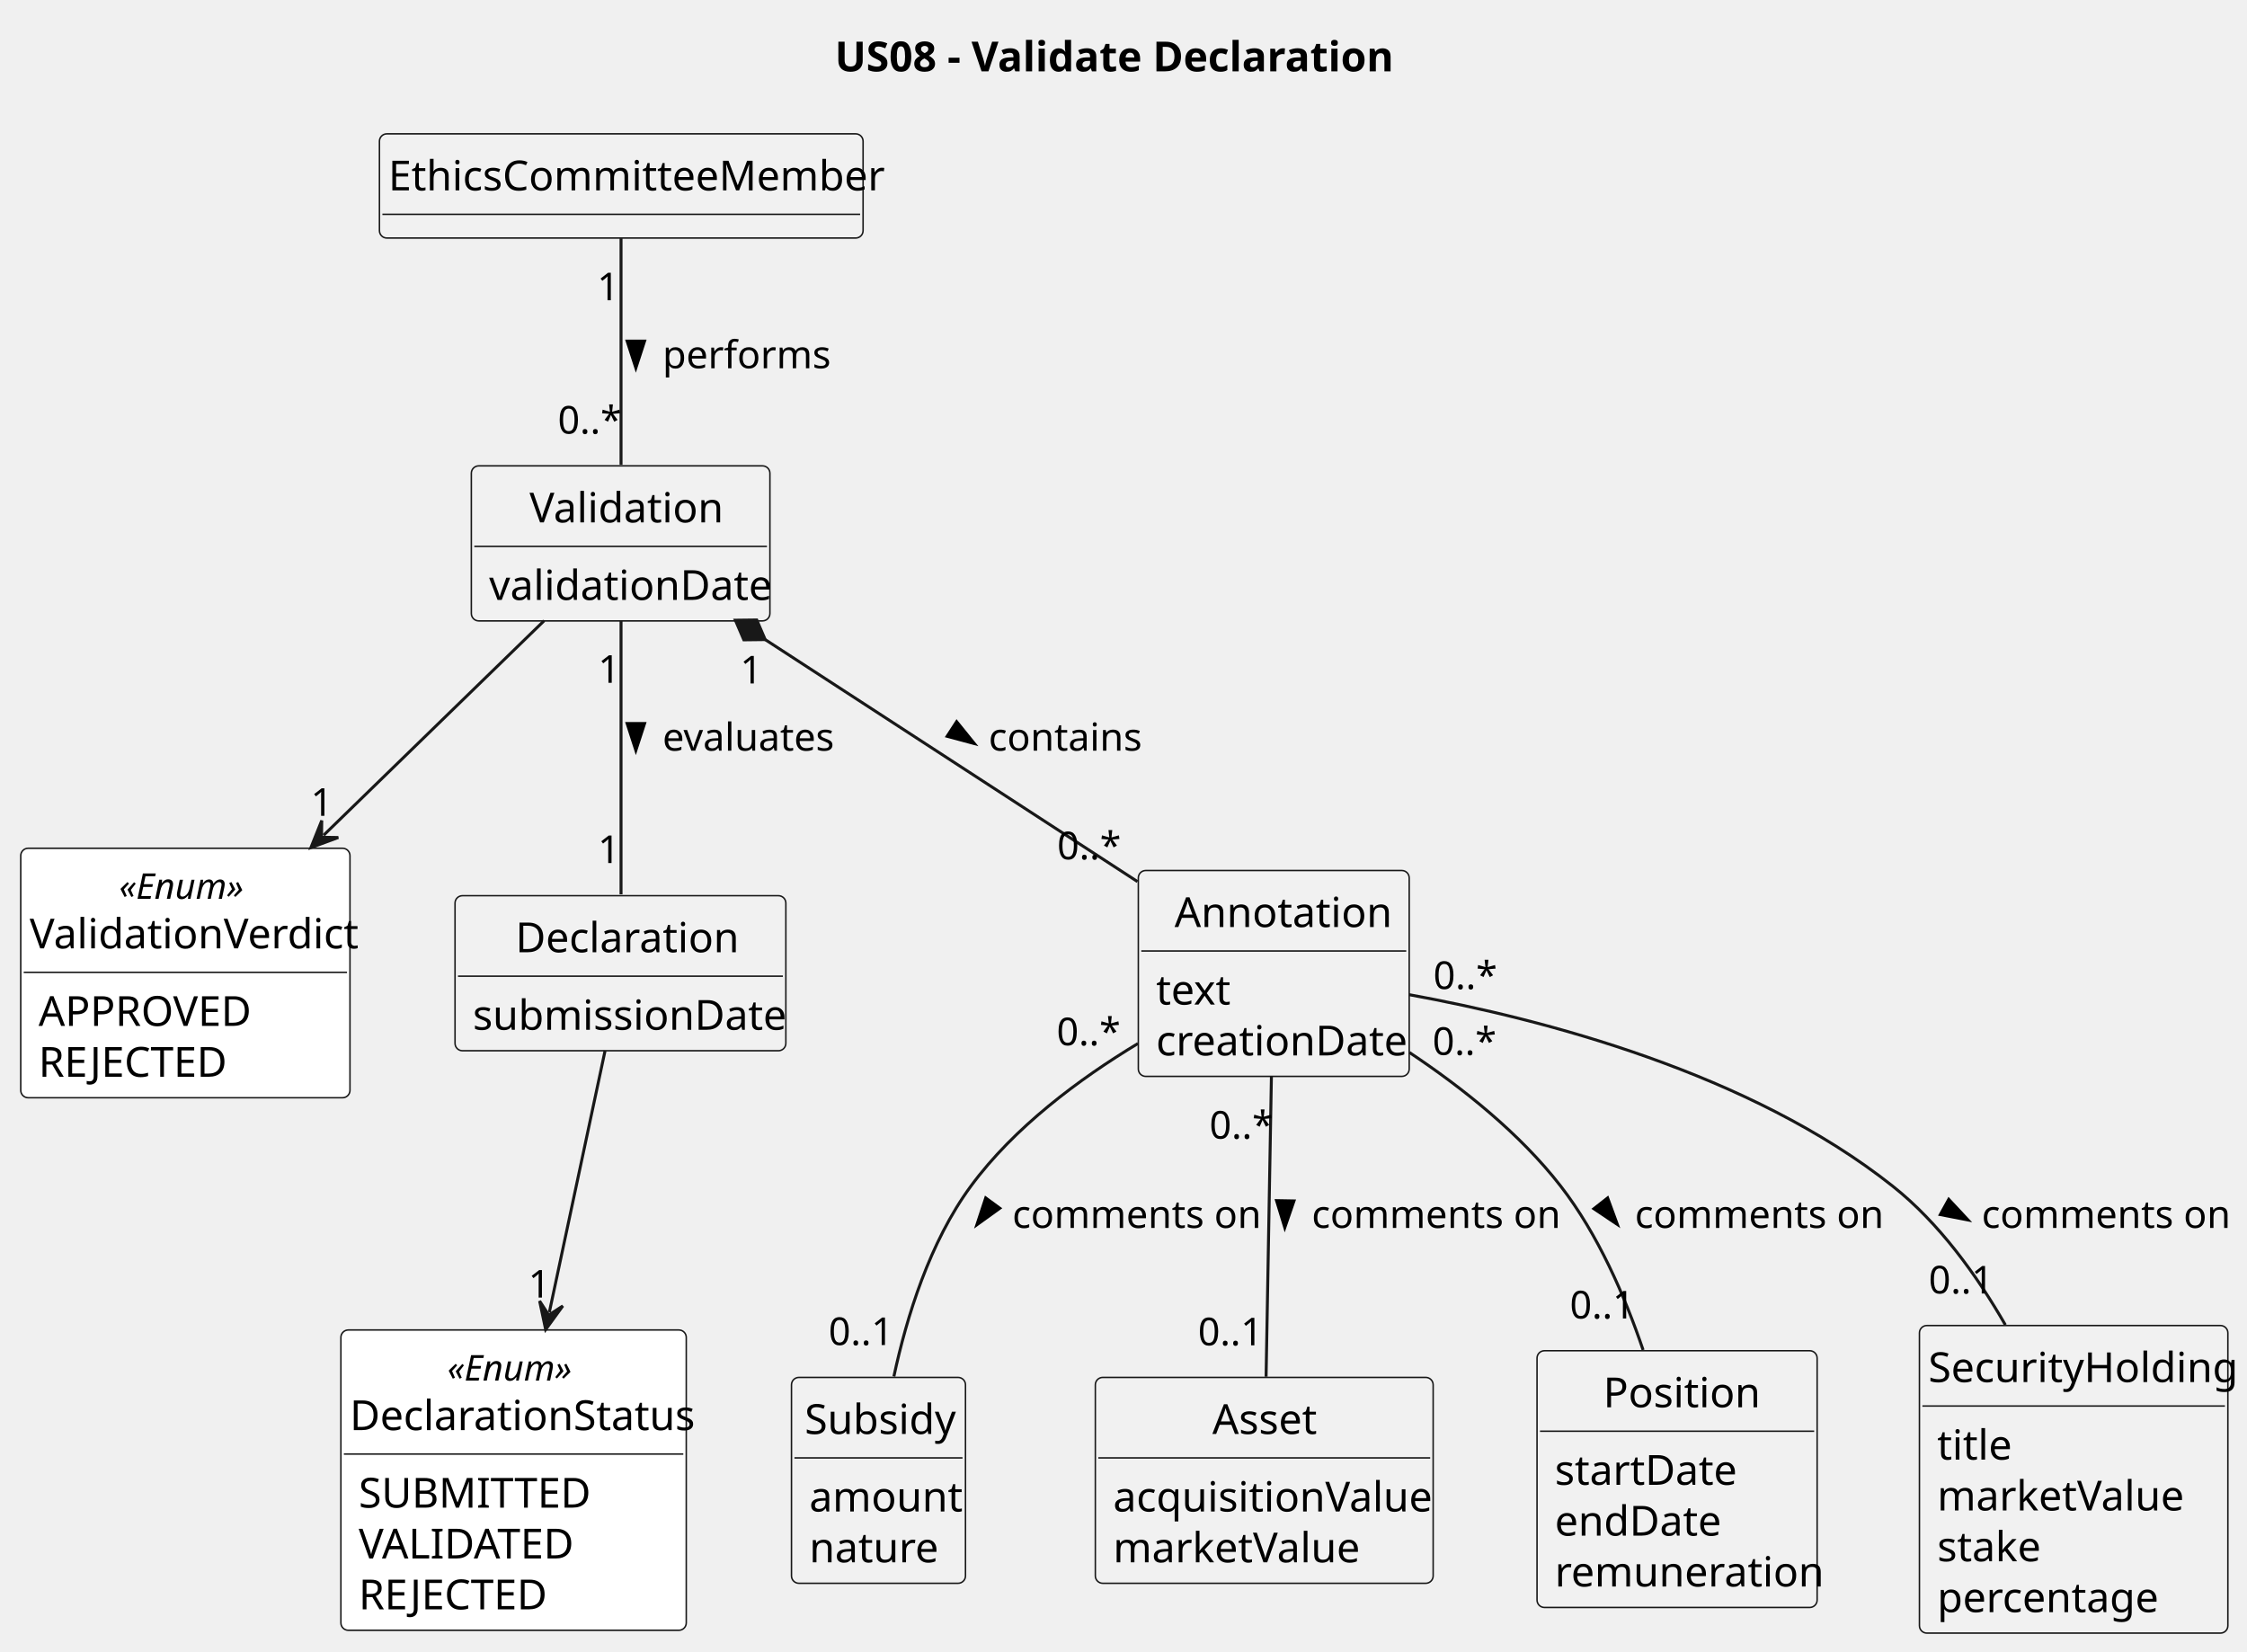
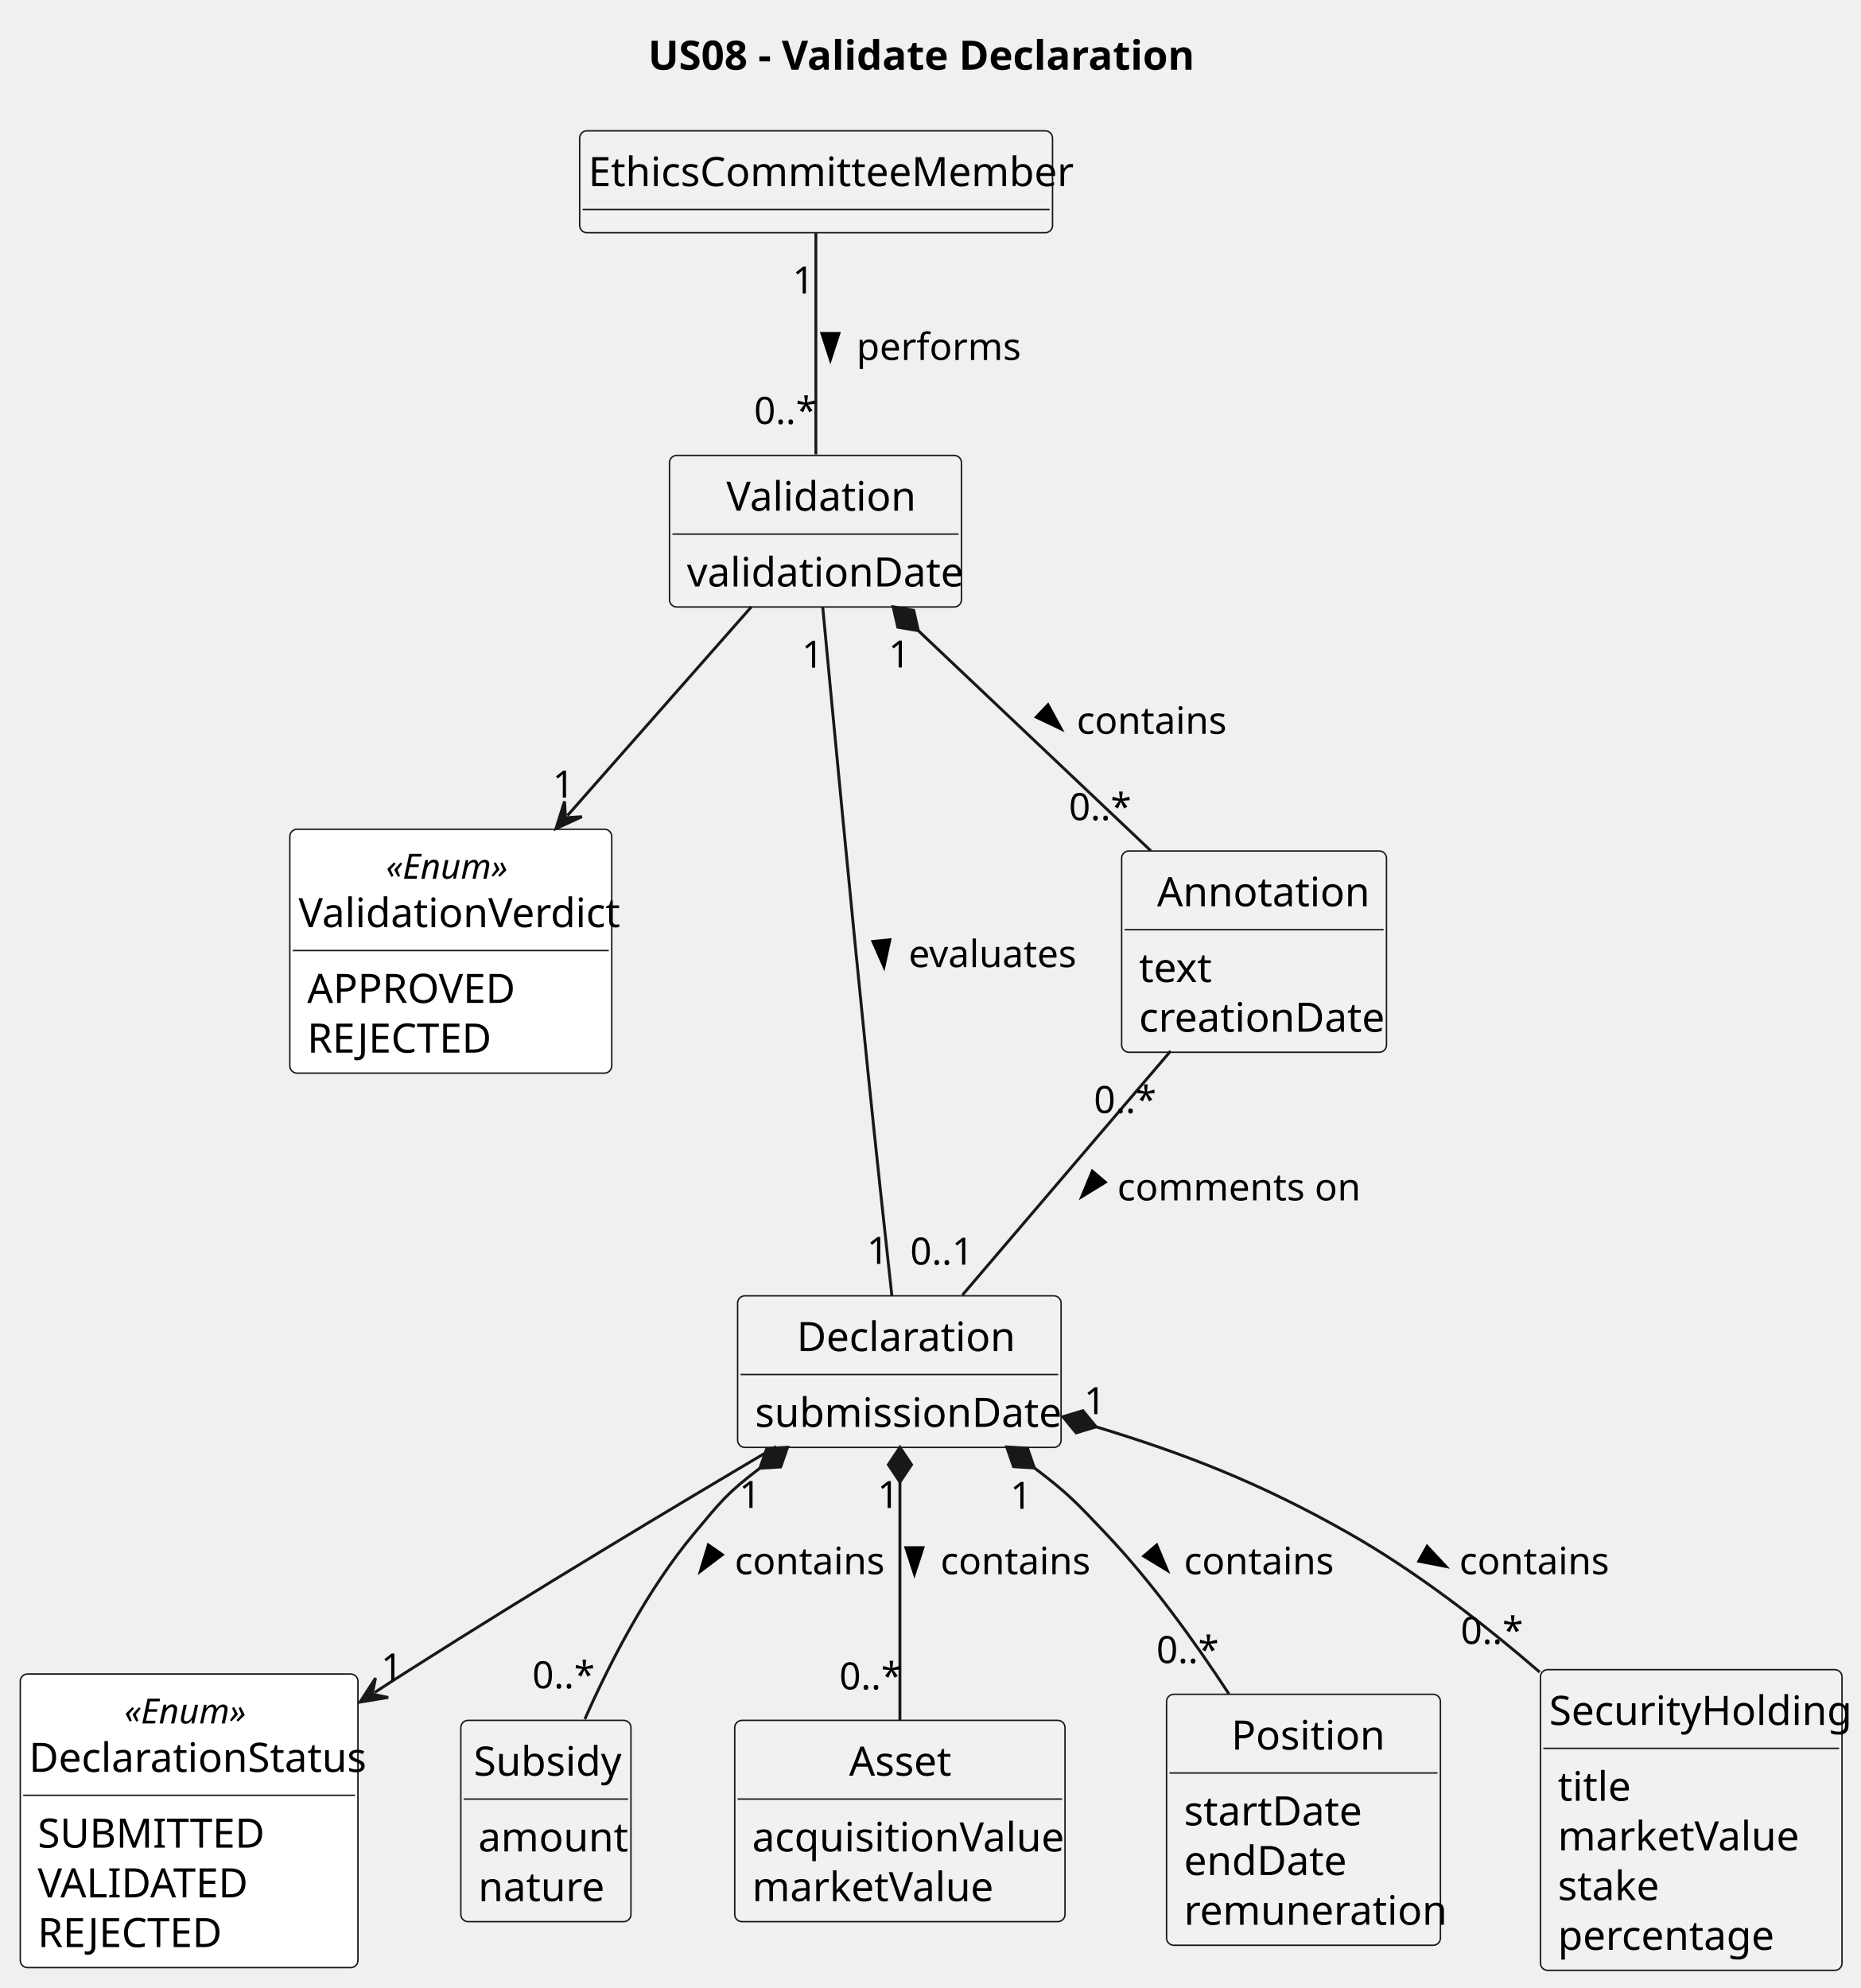
- <svg xmlns="http://www.w3.org/2000/svg" contentStyleType="text/css" data-diagram-type="CLASS" height="557px" preserveAspectRatio="none" style="width:758px;height:557px;background:#FFFFFF;" version="1.1" viewBox="0 0 758 557" width="758px" zoomAndPan="magnify">
+ <svg xmlns="http://www.w3.org/2000/svg" contentStyleType="text/css" data-diagram-type="CLASS" height="686px" preserveAspectRatio="none" style="width:642px;height:686px;background:#FFFFFF;" version="1.1" viewBox="0 0 642 686" width="642px" zoomAndPan="magnify">
  <defs />
  <g>
    <g class="title" data-source-line="1">
-       <text fill="#000000" font-family="sans-serif" font-size="14" font-weight="bold" lengthAdjust="spacing" textLength="181.289" x="281.629" y="24.075">US08 - Validate Declaration</text>
+       <text fill="#000000" font-family="sans-serif" font-size="14" font-weight="bold" lengthAdjust="spacing" textLength="181.289" x="223.629" y="24.075">US08 - Validate Declaration</text>
    </g>
    <g class="entity" data-qualified-name="DeclarationStatus" data-source-line="14" id="ent0002">
-       <rect fill="#FFFFFF" height="101.307" rx="2.5" ry="2.5" style="stroke:#181818;stroke-width:0.5;" width="116.503" x="115" y="448.651" />
-       <text fill="#000000" font-family="sans-serif" font-size="12" font-style="italic" lengthAdjust="spacing" textLength="44.695" x="150.904" y="465.716">«Enum»</text>
-       <text fill="#000000" font-family="sans-serif" font-size="14" lengthAdjust="spacing" textLength="110.503" x="118" y="482.428">DeclarationStatus</text>
-       <line style="stroke:#181818;stroke-width:0.5;" x1="116" x2="230.503" y1="490.504" y2="490.504" />
-       <text fill="#000000" font-family="sans-serif" font-size="14" lengthAdjust="spacing" textLength="80.89" x="121" y="508.579">SUBMITTED</text>
-       <text fill="#000000" font-family="sans-serif" font-size="14" lengthAdjust="spacing" textLength="77.8" x="121" y="525.731">VALIDATED</text>
-       <text fill="#000000" font-family="sans-serif" font-size="14" lengthAdjust="spacing" textLength="73.897" x="121" y="542.882">REJECTED</text>
+       <rect fill="#FFFFFF" height="101.307" rx="2.5" ry="2.5" style="stroke:#181818;stroke-width:0.5;" width="116.503" x="7" y="577.651" />
+       <text fill="#000000" font-family="sans-serif" font-size="12" font-style="italic" lengthAdjust="spacing" textLength="44.695" x="42.904" y="594.716">«Enum»</text>
+       <text fill="#000000" font-family="sans-serif" font-size="14" lengthAdjust="spacing" textLength="110.503" x="10" y="611.428">DeclarationStatus</text>
+       <line style="stroke:#181818;stroke-width:0.5;" x1="8" x2="122.503" y1="619.504" y2="619.504" />
+       <text fill="#000000" font-family="sans-serif" font-size="14" lengthAdjust="spacing" textLength="80.89" x="13" y="637.579">SUBMITTED</text>
+       <text fill="#000000" font-family="sans-serif" font-size="14" lengthAdjust="spacing" textLength="77.8" x="13" y="654.731">VALIDATED</text>
+       <text fill="#000000" font-family="sans-serif" font-size="14" lengthAdjust="spacing" textLength="73.897" x="13" y="671.882">REJECTED</text>
    </g>
    <g class="entity" data-qualified-name="ValidationVerdict" data-source-line="20" id="ent0003">
-       <rect fill="#FFFFFF" height="84.155" rx="2.5" ry="2.5" style="stroke:#181818;stroke-width:0.5;" width="111.061" x="7" y="286.151" />
-       <text fill="#000000" font-family="sans-serif" font-size="12" font-style="italic" lengthAdjust="spacing" textLength="44.695" x="40.183" y="303.216">«Enum»</text>
-       <text fill="#000000" font-family="sans-serif" font-size="14" lengthAdjust="spacing" textLength="105.061" x="10" y="319.928">ValidationVerdict</text>
-       <line style="stroke:#181818;stroke-width:0.5;" x1="8" x2="117.061" y1="328.004" y2="328.004" />
-       <text fill="#000000" font-family="sans-serif" font-size="14" lengthAdjust="spacing" textLength="77.8" x="13" y="346.079">APPROVED</text>
-       <text fill="#000000" font-family="sans-serif" font-size="14" lengthAdjust="spacing" textLength="73.897" x="13" y="363.231">REJECTED</text>
+       <rect fill="#FFFFFF" height="84.155" rx="2.5" ry="2.5" style="stroke:#181818;stroke-width:0.5;" width="111.061" x="100" y="286.151" />
+       <text fill="#000000" font-family="sans-serif" font-size="12" font-style="italic" lengthAdjust="spacing" textLength="44.695" x="133.183" y="303.216">«Enum»</text>
+       <text fill="#000000" font-family="sans-serif" font-size="14" lengthAdjust="spacing" textLength="105.061" x="103" y="319.928">ValidationVerdict</text>
+       <line style="stroke:#181818;stroke-width:0.5;" x1="101" x2="210.061" y1="328.004" y2="328.004" />
+       <text fill="#000000" font-family="sans-serif" font-size="14" lengthAdjust="spacing" textLength="77.8" x="106" y="346.079">APPROVED</text>
+       <text fill="#000000" font-family="sans-serif" font-size="14" lengthAdjust="spacing" textLength="73.897" x="106" y="363.231">REJECTED</text>
    </g>
    <g class="entity" data-qualified-name="EthicsCommitteeMember" data-source-line="25" id="ent0004">
-       <rect fill="#F1F1F1" height="35.151" rx="2.5" ry="2.5" style="stroke:#181818;stroke-width:0.5;" width="163.151" x="128" y="45.151" />
-       <text fill="#000000" font-family="sans-serif" font-size="14" lengthAdjust="spacing" textLength="157.151" x="131" y="64.227">EthicsCommitteeMember</text>
-       <line style="stroke:#181818;stroke-width:0.5;" x1="129" x2="290.151" y1="72.303" y2="72.303" />
+       <rect fill="#F1F1F1" height="35.151" rx="2.5" ry="2.5" style="stroke:#181818;stroke-width:0.5;" width="163.151" x="200" y="45.151" />
+       <text fill="#000000" font-family="sans-serif" font-size="14" lengthAdjust="spacing" textLength="157.151" x="203" y="64.227">EthicsCommitteeMember</text>
+       <line style="stroke:#181818;stroke-width:0.5;" x1="201" x2="362.151" y1="72.303" y2="72.303" />
    </g>
    <g class="entity" data-qualified-name="Declaration" data-source-line="28" id="ent0005">
-       <rect fill="#F1F1F1" height="52.303" rx="2.5" ry="2.5" style="stroke:#181818;stroke-width:0.5;" width="111.6" x="153.5" y="302.151" />
-       <text fill="#000000" font-family="sans-serif" font-size="14" lengthAdjust="spacing" textLength="70.814" x="173.893" y="321.227">Declaration</text>
-       <line style="stroke:#181818;stroke-width:0.5;" x1="154.5" x2="264.1" y1="329.303" y2="329.303" />
-       <text fill="#000000" font-family="sans-serif" font-size="14" lengthAdjust="spacing" textLength="99.6" x="159.5" y="347.378">submissionDate</text>
+       <rect fill="#F1F1F1" height="52.303" rx="2.5" ry="2.5" style="stroke:#181818;stroke-width:0.5;" width="111.6" x="254.5" y="447.151" />
+       <text fill="#000000" font-family="sans-serif" font-size="14" lengthAdjust="spacing" textLength="70.814" x="274.893" y="466.227">Declaration</text>
+       <line style="stroke:#181818;stroke-width:0.5;" x1="255.5" x2="365.1" y1="474.303" y2="474.303" />
+       <text fill="#000000" font-family="sans-serif" font-size="14" lengthAdjust="spacing" textLength="99.6" x="260.5" y="492.378">submissionDate</text>
    </g>
    <g class="entity" data-qualified-name="Validation" data-source-line="32" id="ent0006">
-       <rect fill="#F1F1F1" height="52.303" rx="2.5" ry="2.5" style="stroke:#181818;stroke-width:0.5;" width="100.724" x="159" y="157.151" />
-       <text fill="#000000" font-family="sans-serif" font-size="14" lengthAdjust="spacing" textLength="61.489" x="178.617" y="176.227">Validation</text>
-       <line style="stroke:#181818;stroke-width:0.5;" x1="160" x2="258.724" y1="184.303" y2="184.303" />
-       <text fill="#000000" font-family="sans-serif" font-size="14" lengthAdjust="spacing" textLength="88.724" x="165" y="202.378">validationDate</text>
+       <rect fill="#F1F1F1" height="52.303" rx="2.5" ry="2.5" style="stroke:#181818;stroke-width:0.5;" width="100.724" x="231" y="157.151" />
+       <text fill="#000000" font-family="sans-serif" font-size="14" lengthAdjust="spacing" textLength="61.489" x="250.617" y="176.227">Validation</text>
+       <line style="stroke:#181818;stroke-width:0.5;" x1="232" x2="330.724" y1="184.303" y2="184.303" />
+       <text fill="#000000" font-family="sans-serif" font-size="14" lengthAdjust="spacing" textLength="88.724" x="237" y="202.378">validationDate</text>
    </g>
    <g class="entity" data-qualified-name="Annotation" data-source-line="36" id="ent0007">
-       <rect fill="#F1F1F1" height="69.454" rx="2.5" ry="2.5" style="stroke:#181818;stroke-width:0.5;" width="91.379" x="384" y="293.651" />
-       <text fill="#000000" font-family="sans-serif" font-size="14" lengthAdjust="spacing" textLength="66.944" x="396.217" y="312.727">Annotation</text>
-       <line style="stroke:#181818;stroke-width:0.5;" x1="385" x2="474.379" y1="320.803" y2="320.803" />
-       <text fill="#000000" font-family="sans-serif" font-size="14" lengthAdjust="spacing" textLength="22.565" x="390" y="338.878">text</text>
-       <text fill="#000000" font-family="sans-serif" font-size="14" lengthAdjust="spacing" textLength="79.379" x="390" y="356.029">creationDate</text>
+       <rect fill="#F1F1F1" height="69.454" rx="2.5" ry="2.5" style="stroke:#181818;stroke-width:0.5;" width="91.379" x="387" y="293.651" />
+       <text fill="#000000" font-family="sans-serif" font-size="14" lengthAdjust="spacing" textLength="66.944" x="399.217" y="312.727">Annotation</text>
+       <line style="stroke:#181818;stroke-width:0.5;" x1="388" x2="477.379" y1="320.803" y2="320.803" />
+       <text fill="#000000" font-family="sans-serif" font-size="14" lengthAdjust="spacing" textLength="22.565" x="393" y="338.878">text</text>
+       <text fill="#000000" font-family="sans-serif" font-size="14" lengthAdjust="spacing" textLength="79.379" x="393" y="356.029">creationDate</text>
    </g>
    <g class="entity" data-qualified-name="Subsidy" data-source-line="41" id="ent0008">
-       <rect fill="#F1F1F1" height="69.454" rx="2.5" ry="2.5" style="stroke:#181818;stroke-width:0.5;" width="58.696" x="267" y="464.651" />
-       <text fill="#000000" font-family="sans-serif" font-size="14" lengthAdjust="spacing" textLength="49.807" x="271.445" y="483.727">Subsidy</text>
-       <line style="stroke:#181818;stroke-width:0.5;" x1="268" x2="324.696" y1="491.803" y2="491.803" />
-       <text fill="#000000" font-family="sans-serif" font-size="14" lengthAdjust="spacing" textLength="46.696" x="273" y="509.878">amount</text>
-       <text fill="#000000" font-family="sans-serif" font-size="14" lengthAdjust="spacing" textLength="39.696" x="273" y="527.029">nature</text>
+       <rect fill="#F1F1F1" height="69.454" rx="2.5" ry="2.5" style="stroke:#181818;stroke-width:0.5;" width="58.696" x="159" y="593.651" />
+       <text fill="#000000" font-family="sans-serif" font-size="14" lengthAdjust="spacing" textLength="49.807" x="163.445" y="612.727">Subsidy</text>
+       <line style="stroke:#181818;stroke-width:0.5;" x1="160" x2="216.696" y1="620.803" y2="620.803" />
+       <text fill="#000000" font-family="sans-serif" font-size="14" lengthAdjust="spacing" textLength="46.696" x="165" y="638.878">amount</text>
+       <text fill="#000000" font-family="sans-serif" font-size="14" lengthAdjust="spacing" textLength="39.696" x="165" y="656.029">nature</text>
    </g>
    <g class="entity" data-qualified-name="Asset" data-source-line="46" id="ent0009">
-       <rect fill="#F1F1F1" height="69.454" rx="2.5" ry="2.5" style="stroke:#181818;stroke-width:0.5;" width="113.958" x="369.5" y="464.651" />
-       <text fill="#000000" font-family="sans-serif" font-size="14" lengthAdjust="spacing" textLength="35.014" x="408.972" y="483.727">Asset</text>
-       <line style="stroke:#181818;stroke-width:0.5;" x1="370.5" x2="482.458" y1="491.803" y2="491.803" />
-       <text fill="#000000" font-family="sans-serif" font-size="14" lengthAdjust="spacing" textLength="101.958" x="375.5" y="509.878">acquisitionValue</text>
-       <text fill="#000000" font-family="sans-serif" font-size="14" lengthAdjust="spacing" textLength="78.593" x="375.5" y="527.029">marketValue</text>
+       <rect fill="#F1F1F1" height="69.454" rx="2.5" ry="2.5" style="stroke:#181818;stroke-width:0.5;" width="113.958" x="253.5" y="593.651" />
+       <text fill="#000000" font-family="sans-serif" font-size="14" lengthAdjust="spacing" textLength="35.014" x="292.972" y="612.727">Asset</text>
+       <line style="stroke:#181818;stroke-width:0.5;" x1="254.5" x2="366.458" y1="620.803" y2="620.803" />
+       <text fill="#000000" font-family="sans-serif" font-size="14" lengthAdjust="spacing" textLength="101.958" x="259.5" y="638.878">acquisitionValue</text>
+       <text fill="#000000" font-family="sans-serif" font-size="14" lengthAdjust="spacing" textLength="78.593" x="259.5" y="656.029">marketValue</text>
    </g>
    <g class="entity" data-qualified-name="Position" data-source-line="51" id="ent0010">
-       <rect fill="#F1F1F1" height="86.606" rx="2.5" ry="2.5" style="stroke:#181818;stroke-width:0.5;" width="94.489" x="518.5" y="455.651" />
-       <text fill="#000000" font-family="sans-serif" font-size="14" lengthAdjust="spacing" textLength="49.807" x="540.841" y="474.727">Position</text>
-       <line style="stroke:#181818;stroke-width:0.5;" x1="519.5" x2="611.989" y1="482.803" y2="482.803" />
-       <text fill="#000000" font-family="sans-serif" font-size="14" lengthAdjust="spacing" textLength="56.8" x="524.5" y="500.878">startDate</text>
-       <text fill="#000000" font-family="sans-serif" font-size="14" lengthAdjust="spacing" textLength="52.931" x="524.5" y="518.029">endDate</text>
-       <text fill="#000000" font-family="sans-serif" font-size="14" lengthAdjust="spacing" textLength="82.489" x="524.5" y="535.181">remuneration</text>
+       <rect fill="#F1F1F1" height="86.606" rx="2.5" ry="2.5" style="stroke:#181818;stroke-width:0.5;" width="94.489" x="402.5" y="584.651" />
+       <text fill="#000000" font-family="sans-serif" font-size="14" lengthAdjust="spacing" textLength="49.807" x="424.841" y="603.727">Position</text>
+       <line style="stroke:#181818;stroke-width:0.5;" x1="403.5" x2="495.989" y1="611.803" y2="611.803" />
+       <text fill="#000000" font-family="sans-serif" font-size="14" lengthAdjust="spacing" textLength="56.8" x="408.5" y="629.878">startDate</text>
+       <text fill="#000000" font-family="sans-serif" font-size="14" lengthAdjust="spacing" textLength="52.931" x="408.5" y="647.029">endDate</text>
+       <text fill="#000000" font-family="sans-serif" font-size="14" lengthAdjust="spacing" textLength="82.489" x="408.5" y="664.181">remuneration</text>
    </g>
    <g class="entity" data-qualified-name="SecurityHolding" data-source-line="57" id="ent0011">
-       <rect fill="#F1F1F1" height="103.757" rx="2.5" ry="2.5" style="stroke:#181818;stroke-width:0.5;" width="104.048" x="647.5" y="447.151" />
-       <text fill="#000000" font-family="sans-serif" font-size="14" lengthAdjust="spacing" textLength="98.048" x="650.5" y="466.227">SecurityHolding</text>
-       <line style="stroke:#181818;stroke-width:0.5;" x1="648.5" x2="750.548" y1="474.303" y2="474.303" />
-       <text fill="#000000" font-family="sans-serif" font-size="14" lengthAdjust="spacing" textLength="21.786" x="653.5" y="492.378">title</text>
-       <text fill="#000000" font-family="sans-serif" font-size="14" lengthAdjust="spacing" textLength="78.593" x="653.5" y="509.529">marketValue</text>
-       <text fill="#000000" font-family="sans-serif" font-size="14" lengthAdjust="spacing" textLength="33.462" x="653.5" y="526.681">stake</text>
-       <text fill="#000000" font-family="sans-serif" font-size="14" lengthAdjust="spacing" textLength="70.055" x="653.5" y="543.832">percentage</text>
+       <rect fill="#F1F1F1" height="103.757" rx="2.5" ry="2.5" style="stroke:#181818;stroke-width:0.5;" width="104.048" x="531.5" y="576.151" />
+       <text fill="#000000" font-family="sans-serif" font-size="14" lengthAdjust="spacing" textLength="98.048" x="534.5" y="595.227">SecurityHolding</text>
+       <line style="stroke:#181818;stroke-width:0.5;" x1="532.5" x2="634.548" y1="603.303" y2="603.303" />
+       <text fill="#000000" font-family="sans-serif" font-size="14" lengthAdjust="spacing" textLength="21.786" x="537.5" y="621.378">title</text>
+       <text fill="#000000" font-family="sans-serif" font-size="14" lengthAdjust="spacing" textLength="78.593" x="537.5" y="638.529">marketValue</text>
+       <text fill="#000000" font-family="sans-serif" font-size="14" lengthAdjust="spacing" textLength="33.462" x="537.5" y="655.681">stake</text>
+       <text fill="#000000" font-family="sans-serif" font-size="14" lengthAdjust="spacing" textLength="70.055" x="537.5" y="672.832">percentage</text>
    </g>
    <g class="link" data-entity-1="ent0004" data-entity-2="ent0006" data-link-type="association" data-source-line="64" id="lnk12">
-       <path codeLine="64" d="M209.5,80.381 C209.5,100.281 209.5,133.721 209.5,156.811" fill="none" id="EthicsCommitteeMember-Validation" style="stroke:#181818;stroke-width:1;" />
-       <polygon fill="#000000" points="214.5,124.115,217.439,115.069,211.561,115.069,214.5,124.115" style="stroke:#000000;stroke-width:1;" />
-       <text fill="#000000" font-family="sans-serif" font-size="13" lengthAdjust="spacing" textLength="51.289" x="223.5" y="124.221">performs</text>
-       <text fill="#000000" font-family="sans-serif" font-size="13" lengthAdjust="spacing" textLength="7.23" x="201.44" y="101.296">1</text>
-       <text fill="#000000" font-family="sans-serif" font-size="13" lengthAdjust="spacing" textLength="19.513" x="188.167" y="146.29">0..*</text>
+       <path codeLine="64" d="M281.5,80.381 C281.5,100.281 281.5,133.721 281.5,156.811" fill="none" id="EthicsCommitteeMember-Validation" style="stroke:#181818;stroke-width:1;" />
+       <polygon fill="#000000" points="286.5,124.115,289.439,115.069,283.561,115.069,286.5,124.115" style="stroke:#000000;stroke-width:1;" />
+       <text fill="#000000" font-family="sans-serif" font-size="13" lengthAdjust="spacing" textLength="51.289" x="295.5" y="124.221">performs</text>
+       <text fill="#000000" font-family="sans-serif" font-size="13" lengthAdjust="spacing" textLength="7.23" x="273.44" y="101.296">1</text>
+       <text fill="#000000" font-family="sans-serif" font-size="13" lengthAdjust="spacing" textLength="19.513" x="260.167" y="146.29">0..*</text>
    </g>
    <g class="link" data-entity-1="ent0006" data-entity-2="ent0005" data-link-type="association" data-source-line="65" id="lnk13">
-       <path codeLine="65" d="M209.5,209.391 C209.5,235.361 209.5,275.621 209.5,301.681" fill="none" id="Validation-Declaration" style="stroke:#181818;stroke-width:1;" />
-       <polygon fill="#000000" points="214.5,253.114,217.439,244.069,211.561,244.069,214.5,253.114" style="stroke:#000000;stroke-width:1;" />
-       <text fill="#000000" font-family="sans-serif" font-size="13" lengthAdjust="spacing" textLength="55.65" x="223.5" y="253.221">evaluates</text>
-       <text fill="#000000" font-family="sans-serif" font-size="13" lengthAdjust="spacing" textLength="7.23" x="201.749" y="230.336">1</text>
-       <text fill="#000000" font-family="sans-serif" font-size="13" lengthAdjust="spacing" textLength="7.23" x="201.684" y="291.126">1</text>
+       <path codeLine="65" d="M283.86,209.431 C287.22,245.221 293.62,312.701 299.5,370.151 C302.18,396.371 305.44,426.371 307.71,447.011" fill="none" id="Validation-Declaration" style="stroke:#181818;stroke-width:1;" />
+       <polygon fill="#000000" points="304.999,333.589,307.02,324.296,301.172,324.883,304.999,333.589" style="stroke:#000000;stroke-width:1;" />
+       <text fill="#000000" font-family="sans-serif" font-size="13" lengthAdjust="spacing" textLength="55.65" x="313.5" y="333.721">evaluates</text>
+       <text fill="#000000" font-family="sans-serif" font-size="13" lengthAdjust="spacing" textLength="7.23" x="276.655" y="230.385">1</text>
+       <text fill="#000000" font-family="sans-serif" font-size="13" lengthAdjust="spacing" textLength="7.23" x="299.104" y="436.124">1</text>
    </g>
    <g class="link" data-entity-1="ent0006" data-entity-2="ent0003" data-link-type="dependency" data-source-line="66" id="lnk14">
-       <path codeLine="66" d="M183.56,209.391 C161.8,230.551 134.59,257.017 109.18,281.747" fill="none" id="Validation-to-ValidationVerdict" style="stroke:#181818;stroke-width:1;" />
-       <polygon fill="#181818" points="104.88,285.931,114.12,282.521,108.463,282.444,108.54,276.788,104.88,285.931" style="stroke:#181818;stroke-width:1;" />
-       <text fill="#000000" font-family="sans-serif" font-size="13" lengthAdjust="spacing" textLength="7.23" x="104.82" y="275.214">1</text>
+       <path codeLine="66" d="M259.26,209.391 C240.61,230.551 217.577,256.7 195.787,281.43" fill="none" id="Validation-to-ValidationVerdict" style="stroke:#181818;stroke-width:1;" />
+       <polygon fill="#181818" points="191.82,285.931,200.771,281.823,195.125,282.18,194.769,276.534,191.82,285.931" style="stroke:#181818;stroke-width:1;" />
+       <text fill="#000000" font-family="sans-serif" font-size="13" lengthAdjust="spacing" textLength="7.23" x="190.681" y="275.214">1</text>
    </g>
    <g class="link" data-entity-1="ent0005" data-entity-2="ent0002" data-link-type="dependency" data-source-line="67" id="lnk15">
-       <path codeLine="67" d="M204.11,354.451 C198.83,379.221 191.9,411.763 185.32,442.643" fill="none" id="Declaration-to-DeclarationStatus" style="stroke:#181818;stroke-width:1;" />
-       <polygon fill="#181818" points="184.07,448.511,189.858,440.543,185.112,443.621,182.034,438.875,184.07,448.511" style="stroke:#181818;stroke-width:1;" />
-       <text fill="#000000" font-family="sans-serif" font-size="13" lengthAdjust="spacing" textLength="7.23" x="178.208" y="437.726">1</text>
+       <path codeLine="67" d="M267.79,499.161 C233.41,519.481 183.99,549.091 141.5,576.151 C135.87,579.731 135.057,580.231 129.247,584.041" fill="none" id="Declaration-to-DeclarationStatus" style="stroke:#181818;stroke-width:1;" />
+       <polygon fill="#181818" points="124.23,587.331,133.95,585.741,128.411,584.59,129.563,579.051,124.23,587.331" style="stroke:#181818;stroke-width:1;" />
+       <text fill="#000000" font-family="sans-serif" font-size="13" lengthAdjust="spacing" textLength="7.23" x="131.467" y="579.85">1</text>
    </g>
-     <g class="link" data-entity-1="ent0006" data-entity-2="ent0007" data-link-type="composition" data-source-line="68" id="lnk16">
-       <path codeLine="68" d="M258.132,215.76 C295.972,240.35 343.6,271.311 383.73,297.401" fill="none" id="Validation-backto-Annotation" style="stroke:#181818;stroke-width:1;" />
-       <polygon fill="#181818" points="248.07,209.221,250.921,215.845,258.132,215.76,255.281,209.137,248.07,209.221" style="stroke:#181818;stroke-width:1;" />
-       <polygon fill="#000000" points="328.692,250.839,322.71,243.446,319.507,248.374,328.692,250.839" style="stroke:#000000;stroke-width:1;" />
-       <text fill="#000000" font-family="sans-serif" font-size="13" lengthAdjust="spacing" textLength="48.42" x="333.5" y="253.221">contains</text>
-       <text fill="#000000" font-family="sans-serif" font-size="13" lengthAdjust="spacing" textLength="7.23" x="249.68" y="230.55">1</text>
-       <text fill="#000000" font-family="sans-serif" font-size="13" lengthAdjust="spacing" textLength="19.513" x="356.622" y="289.888">0..*</text>
+     <g class="link" data-entity-1="ent0005" data-entity-2="ent0008" data-link-type="composition" data-source-line="69" id="lnk16">
+       <path codeLine="69" d="M262.174,506.636 C250.884,515.186 248.69,518.141 239.5,529.151 C223.52,548.291 210.62,573.261 201.79,593.211" fill="none" id="Declaration-backto-Subsidy" style="stroke:#181818;stroke-width:1;" />
+       <polygon fill="#181818" points="271.74,499.391,264.542,499.825,262.174,506.636,269.372,506.202,271.74,499.391" style="stroke:#181818;stroke-width:1;" />
+       <polygon fill="#000000" points="241.64,542.216,249.225,536.478,244.404,533.115,241.64,542.216" style="stroke:#000000;stroke-width:1;" />
+       <text fill="#000000" font-family="sans-serif" font-size="13" lengthAdjust="spacing" textLength="48.42" x="253.5" y="543.221">contains</text>
+       <text fill="#000000" font-family="sans-serif" font-size="13" lengthAdjust="spacing" textLength="7.23" x="255.04" y="520.336">1</text>
+       <text fill="#000000" font-family="sans-serif" font-size="13" lengthAdjust="spacing" textLength="19.513" x="183.656" y="582.577">0..*</text>
    </g>
-     <g class="link" data-entity-1="ent0007" data-entity-2="ent0008" data-link-type="association" data-source-line="69" id="lnk17">
-       <path codeLine="69" d="M383.88,352.011 C364.09,363.951 342.14,380.251 327.5,400.151 C313.64,418.981 305.85,444.201 301.54,464.341" fill="none" id="Annotation-Subsidy" style="stroke:#181818;stroke-width:1;" />
-       <polygon fill="#000000" points="329.544,413.147,337.262,407.589,332.521,404.115,329.544,413.147" style="stroke:#000000;stroke-width:1;" />
-       <text fill="#000000" font-family="sans-serif" font-size="13" lengthAdjust="spacing" textLength="78.032" x="341.5" y="414.221">comments on</text>
-       <text fill="#000000" font-family="sans-serif" font-size="13" lengthAdjust="spacing" textLength="19.513" x="356.45" y="352.623">0..*</text>
-       <text fill="#000000" font-family="sans-serif" font-size="13" lengthAdjust="spacing" textLength="21.684" x="279.516" y="453.733">0..1</text>
+     <g class="link" data-entity-1="ent0005" data-entity-2="ent0009" data-link-type="composition" data-source-line="70" id="lnk17">
+       <path codeLine="70" d="M310.5,511.411 C310.5,537.131 310.5,565.151 310.5,593.531" fill="none" id="Declaration-backto-Asset" style="stroke:#181818;stroke-width:1;" />
+       <polygon fill="#181818" points="310.5,499.411,306.5,505.411,310.5,511.411,314.5,505.411,310.5,499.411" style="stroke:#181818;stroke-width:1;" />
+       <polygon fill="#000000" points="315.5,543.115,318.439,534.069,312.561,534.069,315.5,543.115" style="stroke:#000000;stroke-width:1;" />
+       <text fill="#000000" font-family="sans-serif" font-size="13" lengthAdjust="spacing" textLength="48.42" x="324.5" y="543.221">contains</text>
+       <text fill="#000000" font-family="sans-serif" font-size="13" lengthAdjust="spacing" textLength="7.23" x="302.764" y="520.36">1</text>
+       <text fill="#000000" font-family="sans-serif" font-size="13" lengthAdjust="spacing" textLength="19.513" x="289.598" y="582.963">0..*</text>
    </g>
-     <g class="link" data-entity-1="ent0007" data-entity-2="ent0009" data-link-type="association" data-source-line="70" id="lnk18">
-       <path codeLine="70" d="M428.9,362.941 C428.38,392.421 427.62,434.961 427.1,464.421" fill="none" id="Annotation-Asset" style="stroke:#181818;stroke-width:1;" />
-       <polygon fill="#000000" points="433.411,414.114,436.51,405.122,430.633,405.018,433.411,414.114" style="stroke:#000000;stroke-width:1;" />
-       <text fill="#000000" font-family="sans-serif" font-size="13" lengthAdjust="spacing" textLength="78.032" x="442.5" y="414.221">comments on</text>
-       <text fill="#000000" font-family="sans-serif" font-size="13" lengthAdjust="spacing" textLength="19.513" x="407.987" y="384.118">0..*</text>
-       <text fill="#000000" font-family="sans-serif" font-size="13" lengthAdjust="spacing" textLength="21.684" x="404.133" y="453.83">0..1</text>
+     <g class="link" data-entity-1="ent0005" data-entity-2="ent0010" data-link-type="composition" data-source-line="71" id="lnk18">
+       <path codeLine="71" d="M356.897,506.545 C368.467,515.305 371.3,518.401 381.5,529.151 C397.32,545.821 412.21,566.461 423.99,584.491" fill="none" id="Declaration-backto-Position" style="stroke:#181818;stroke-width:1;" />
+       <polygon fill="#181818" points="347.33,499.301,349.699,506.112,356.897,506.545,354.528,499.734,347.33,499.301" style="stroke:#181818;stroke-width:1;" />
+       <polygon fill="#000000" points="402.762,541.904,399.089,533.131,394.634,536.966,402.762,541.904" style="stroke:#000000;stroke-width:1;" />
+       <text fill="#000000" font-family="sans-serif" font-size="13" lengthAdjust="spacing" textLength="48.42" x="408.5" y="543.221">contains</text>
+       <text fill="#000000" font-family="sans-serif" font-size="13" lengthAdjust="spacing" textLength="7.23" x="348.531" y="520.649">1</text>
+       <text fill="#000000" font-family="sans-serif" font-size="13" lengthAdjust="spacing" textLength="19.513" x="398.975" y="573.882">0..*</text>
    </g>
-     <g class="link" data-entity-1="ent0007" data-entity-2="ent0010" data-link-type="association" data-source-line="71" id="lnk19">
-       <path codeLine="71" d="M475.44,355.031 C493.28,366.911 512.7,382.331 526.5,400.151 C539.06,416.371 548.09,437.151 554.28,455.401" fill="none" id="Annotation-Position" style="stroke:#181818;stroke-width:1;" />
-       <polygon fill="#000000" points="545.589,413.046,542.312,404.118,537.69,407.749,545.589,413.046" style="stroke:#000000;stroke-width:1;" />
-       <text fill="#000000" font-family="sans-serif" font-size="13" lengthAdjust="spacing" textLength="78.032" x="551.5" y="414.221">comments on</text>
-       <text fill="#000000" font-family="sans-serif" font-size="13" lengthAdjust="spacing" textLength="19.513" x="483.246" y="355.86">0..*</text>
-       <text fill="#000000" font-family="sans-serif" font-size="13" lengthAdjust="spacing" textLength="21.684" x="529.564" y="444.776">0..1</text>
+     <g class="link" data-entity-1="ent0005" data-entity-2="ent0011" data-link-type="composition" data-source-line="72" id="lnk19">
+       <path codeLine="72" d="M378.202,492.357 C408.572,501.577 434.6,511.581 465.5,529.151 C488.65,542.311 511.72,560.151 531.24,576.991" fill="none" id="Declaration-backto-SecurityHolding" style="stroke:#181818;stroke-width:1;" />
+       <polygon fill="#181818" points="366.72,488.871,371.299,494.442,378.202,492.357,373.623,486.787,366.72,488.871" style="stroke:#181818;stroke-width:1;" />
+       <polygon fill="#000000" points="498.875,540.534,492.382,533.585,489.538,538.729,498.875,540.534" style="stroke:#000000;stroke-width:1;" />
+       <text fill="#000000" font-family="sans-serif" font-size="13" lengthAdjust="spacing" textLength="48.42" x="503.5" y="543.221">contains</text>
+       <text fill="#000000" font-family="sans-serif" font-size="13" lengthAdjust="spacing" textLength="7.23" x="374.037" y="487.981">1</text>
+       <text fill="#000000" font-family="sans-serif" font-size="13" lengthAdjust="spacing" textLength="19.513" x="503.972" y="567.257">0..*</text>
    </g>
-     <g class="link" data-entity-1="ent0007" data-entity-2="ent0011" data-link-type="association" data-source-line="72" id="lnk20">
-       <path codeLine="72" d="M475.37,335.541 C520.84,343.831 590.47,362.041 638.5,400.151 C654.12,412.541 666.81,430.111 676.49,446.951" fill="none" id="Annotation-SecurityHolding" style="stroke:#181818;stroke-width:1;" />
-       <polygon fill="#000000" points="663.874,411.537,657.386,404.584,654.537,409.725,663.874,411.537" style="stroke:#000000;stroke-width:1;" />
-       <text fill="#000000" font-family="sans-serif" font-size="13" lengthAdjust="spacing" textLength="78.032" x="668.5" y="414.221">comments on</text>
-       <text fill="#000000" font-family="sans-serif" font-size="13" lengthAdjust="spacing" textLength="19.513" x="483.512" y="333.63">0..*</text>
-       <text fill="#000000" font-family="sans-serif" font-size="13" lengthAdjust="spacing" textLength="21.684" x="650.615" y="436.339">0..1</text>
+     <g class="link" data-entity-1="ent0006" data-entity-2="ent0007" data-link-type="composition" data-source-line="74" id="lnk20">
+       <path codeLine="74" d="M316.863,217.643 C341.583,241.053 369.84,267.811 397.05,293.571" fill="none" id="Validation-backto-Annotation" style="stroke:#181818;stroke-width:1;" />
+       <polygon fill="#181818" points="308.15,209.391,309.756,216.421,316.863,217.643,315.257,210.613,308.15,209.391" style="stroke:#181818;stroke-width:1;" />
+       <polygon fill="#000000" points="366.131,251.552,361.584,243.199,357.542,247.467,366.131,251.552" style="stroke:#000000;stroke-width:1;" />
+       <text fill="#000000" font-family="sans-serif" font-size="13" lengthAdjust="spacing" textLength="48.42" x="371.5" y="253.221">contains</text>
+       <text fill="#000000" font-family="sans-serif" font-size="13" lengthAdjust="spacing" textLength="7.23" x="306.562" y="230.336">1</text>
+       <text fill="#000000" font-family="sans-serif" font-size="13" lengthAdjust="spacing" textLength="19.513" x="368.793" y="283.011">0..*</text>
+     </g>
+     <g class="link" data-entity-1="ent0007" data-entity-2="ent0005" data-link-type="association" data-source-line="75" id="lnk21">
+       <path codeLine="75" d="M403.9,362.681 C381.92,388.431 352.05,423.451 332.06,446.881" fill="none" id="Annotation-Declaration" style="stroke:#181818;stroke-width:1;" />
+       <polygon fill="#000000" points="373.255,412.918,381.361,407.945,376.89,404.13,373.255,412.918" style="stroke:#000000;stroke-width:1;" />
+       <text fill="#000000" font-family="sans-serif" font-size="13" lengthAdjust="spacing" textLength="78.032" x="385.5" y="414.221">comments on</text>
+       <text fill="#000000" font-family="sans-serif" font-size="13" lengthAdjust="spacing" textLength="19.513" x="377.412" y="384.072">0..*</text>
+       <text fill="#000000" font-family="sans-serif" font-size="13" lengthAdjust="spacing" textLength="21.684" x="314.033" y="436.377">0..1</text>
    </g>
  </g>
</svg>
